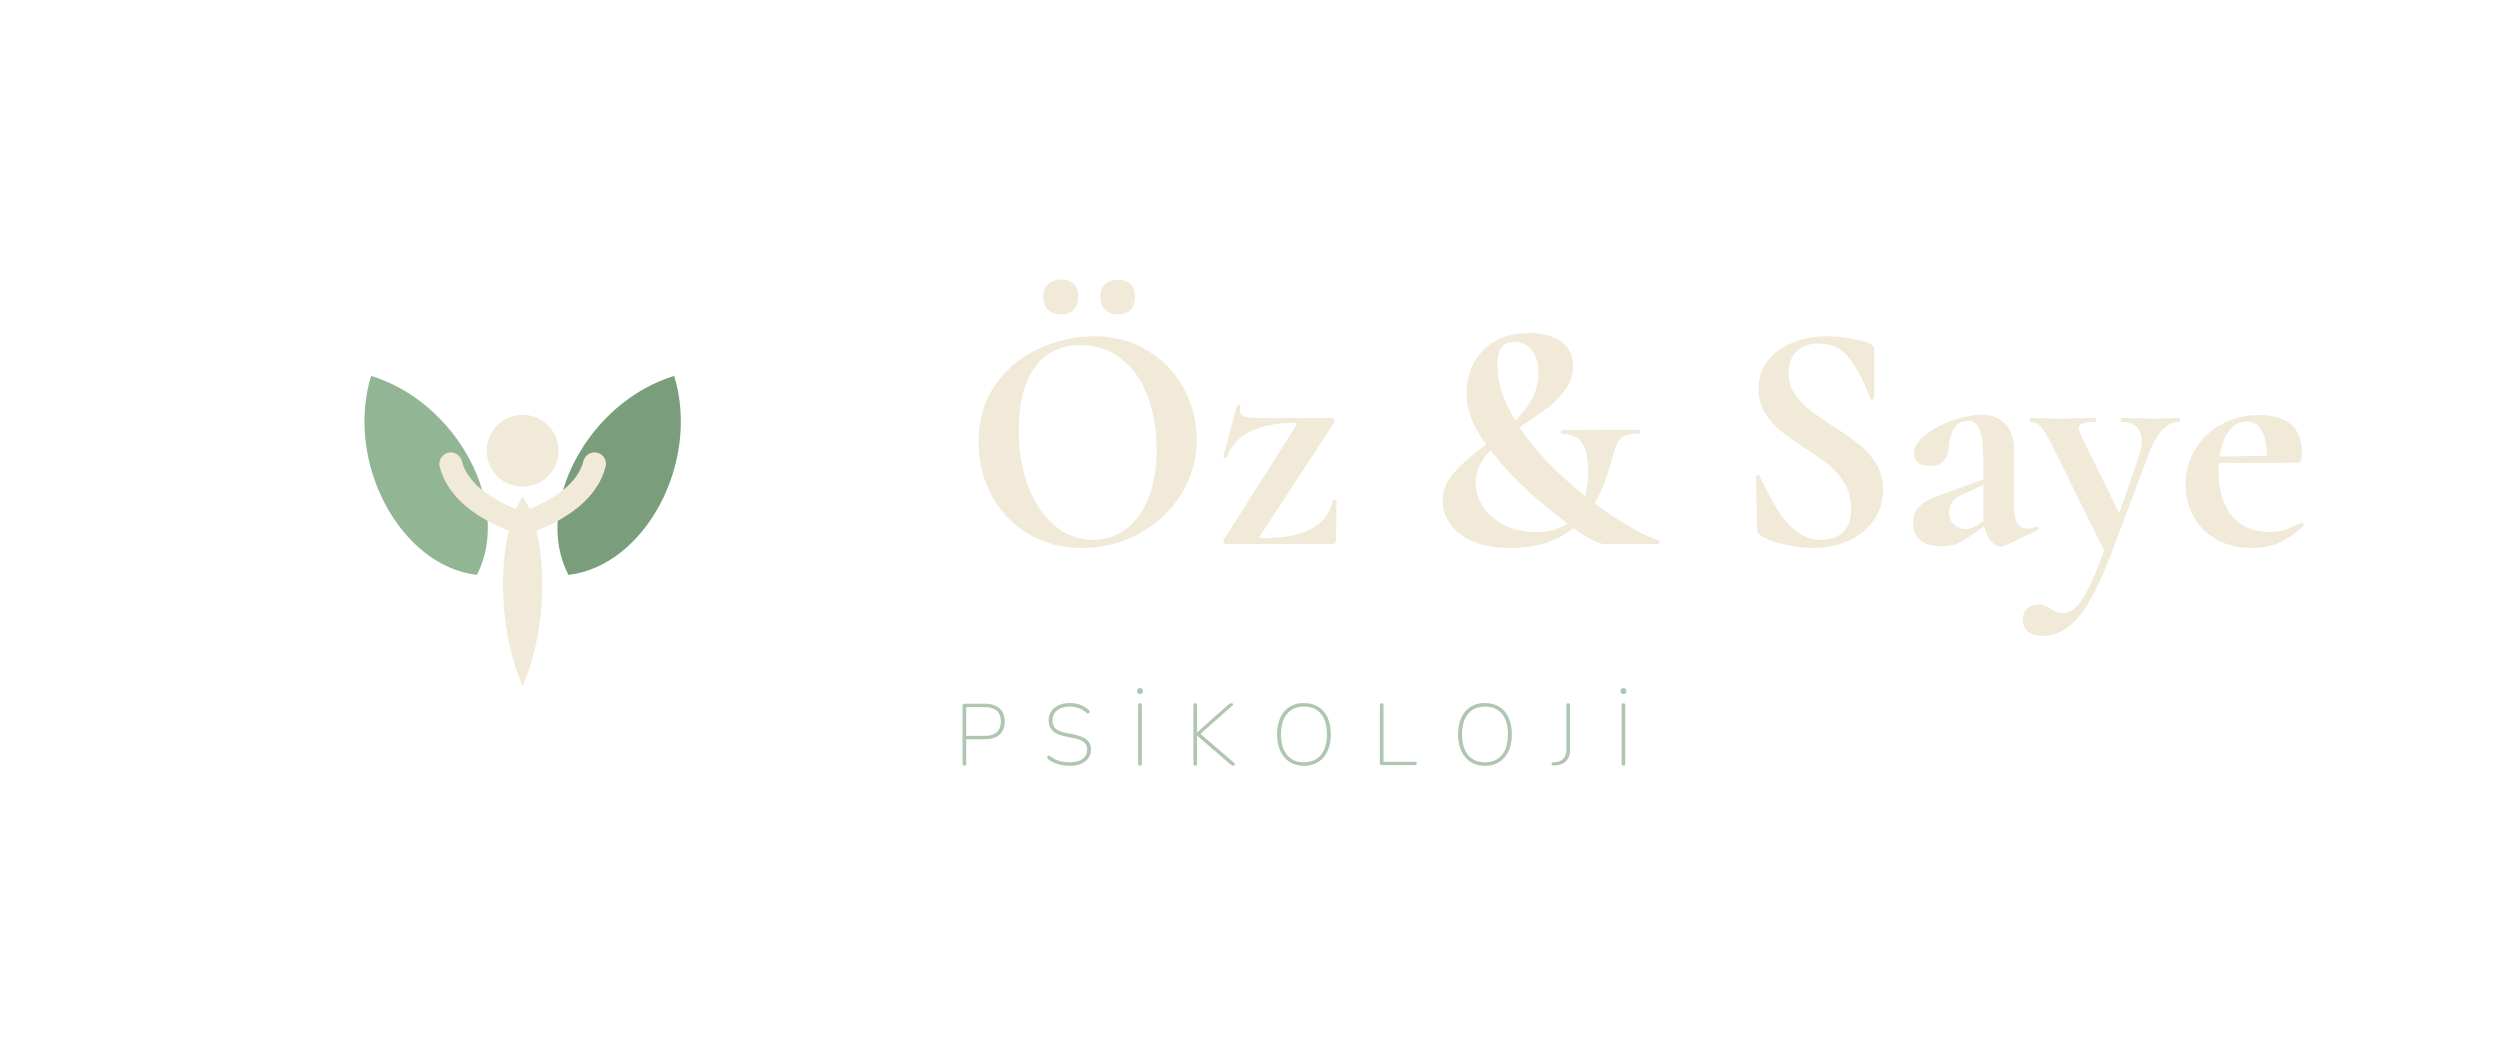
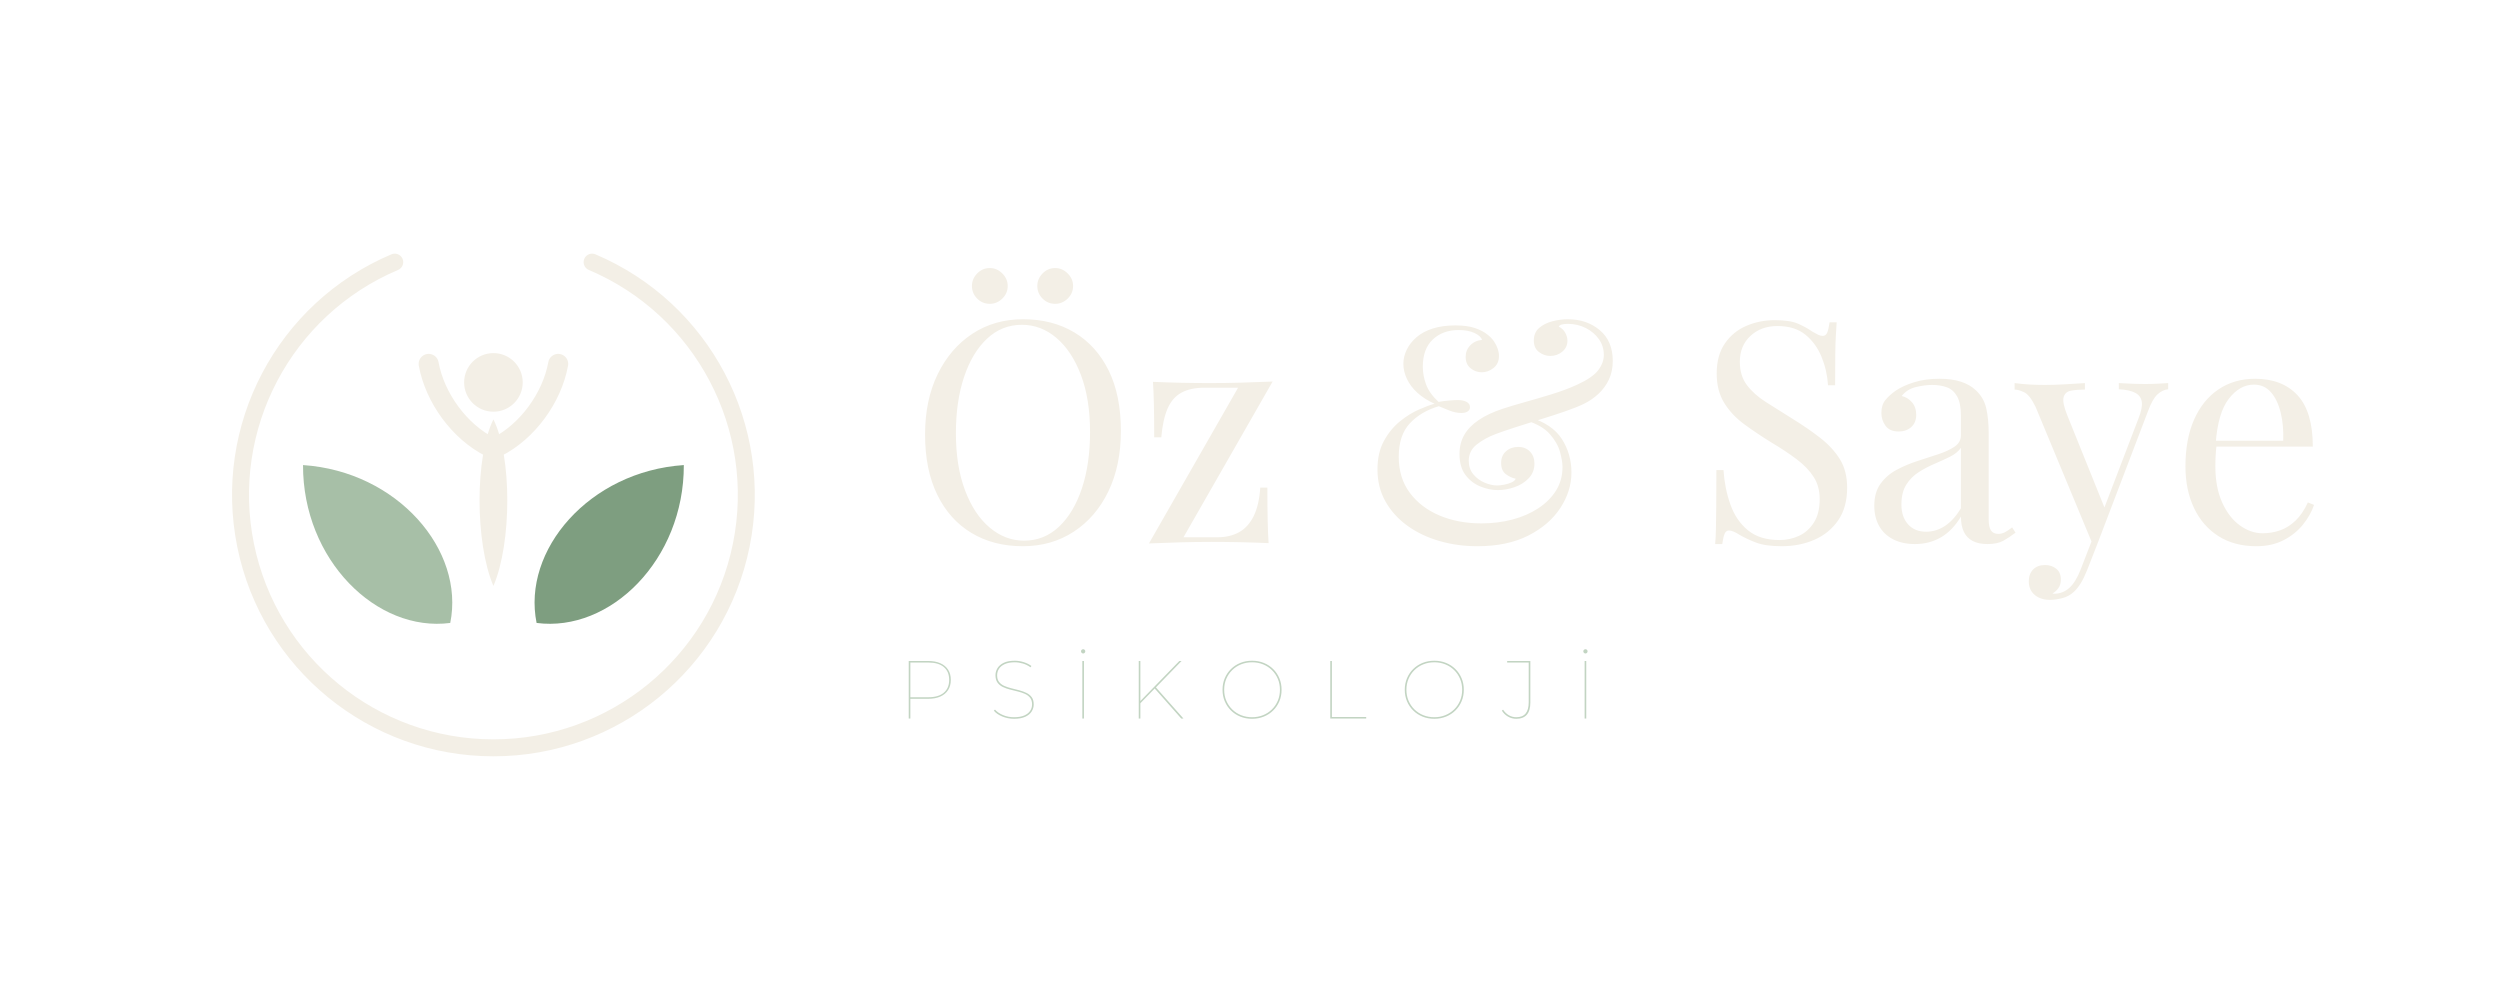
- <svg xmlns="http://www.w3.org/2000/svg" width="1148" height="480" viewBox="0 0 1148 480">
+ <svg xmlns="http://www.w3.org/2000/svg" width="1216" height="480" viewBox="0 0 1216 480">
  <g transform="translate(90 90) scale(1.5)">
-     <path d="M0 0 C-13 -9 -13 -33 0 -46 C13 -33 13 -9 0 0 Z" fill="#92B594" transform="translate(86 116) rotate(-28) scale(1.5)" />
-     <path d="M0 0 C-13 -9 -13 -33 0 -46 C13 -33 13 -9 0 0 Z" fill="#7A9E7C" transform="translate(114 116) rotate(28) scale(1.5)" />
-     <circle cx="100" cy="78" r="11" fill="#F1EAD9" />
-     <path d="M100 92 C92 104 92 132 100 150 C108 132 108 104 100 92 Z" fill="#F1EAD9" />
-     <path d="M99 100 C88 96 80 90 78 82" stroke="#F1EAD9" stroke-width="7" stroke-linecap="round" fill="none" />
-     <path d="M101 100 C112 96 120 90 122 82" stroke="#F1EAD9" stroke-width="7" stroke-linecap="round" fill="none" />
+     <path d="M132 25 A82 82 0 1 1 68 25" fill="none" stroke="#F3EFE6" stroke-width="5.5" stroke-linecap="round" />
+     <path d="M0 0 C-14 -10 -15 -34 0 -50 C15 -34 14 -10 0 0 Z" fill="#A7BFA7" transform="translate(86 142) rotate(-43) scale(1.4)" />
+     <path d="M0 0 C-14 -10 -15 -34 0 -50 C15 -34 14 -10 0 0 Z" fill="#7E9E80" transform="translate(114 142) rotate(43) scale(1.4)" />
+     <circle cx="100" cy="64" r="9.5" fill="#F3EFE6" />
+     <path d="M100 76 C94 88 94 116 100 130 C106 116 106 88 100 76 Z" fill="#F3EFE6" />
+     <path d="M99 85 C89 80 81 69 79 58" stroke="#F3EFE6" stroke-width="6.5" stroke-linecap="round" fill="none" />
+     <path d="M101 85 C111 80 119 69 121 58" stroke="#F3EFE6" stroke-width="6.5" stroke-linecap="round" fill="none" />
  </g>
-   <path d="M54.9 1.8Q40.95 1.8 30.08 -4.72Q19.2 -11.25 13.28 -22.42Q7.35 -33.6 7.35 -46.8L7.35 -46.8Q7.35 -62.25 15.15 -73.27Q22.95 -84.3 35.17 -89.85Q47.4 -95.4 60.15 -95.4L60.15 -95.4Q74.4 -95.4 85.2 -88.72Q96 -82.05 101.78 -71.1Q107.55 -60.15 107.55 -47.85L107.55 -47.85Q107.55 -34.2 100.35 -22.8Q93.15 -11.4 81.08 -4.8Q69 1.8 54.9 1.8L54.9 1.8M59.85 -1.95Q68.25 -1.95 74.93 -6.82Q81.6 -11.7 85.35 -21.07Q89.1 -30.45 89.1 -43.5L89.1 -43.5Q89.1 -57.3 84.9 -68.17Q80.7 -79.05 72.75 -85.2Q64.8 -91.35 54.15 -91.35L54.15 -91.35Q40.5 -91.35 33.15 -81.07Q25.8 -70.8 25.8 -52.35L25.8 -52.35Q25.8 -37.8 30.23 -26.32Q34.65 -14.85 42.38 -8.4Q50.1 -1.95 59.85 -1.95L59.85 -1.95M45.3 -105.45Q41.4 -105.45 39.23 -107.62Q37.05 -109.8 37.05 -113.7L37.05 -113.7Q37.05 -117.3 39.3 -119.4Q41.55 -121.5 45.3 -121.5L45.3 -121.5Q49.05 -121.5 51.08 -119.4Q53.1 -117.3 53.1 -113.7L53.1 -113.7Q53.1 -109.8 51.08 -107.62Q49.05 -105.45 45.3 -105.45L45.3 -105.45M71.4 -105.45Q67.5 -105.45 65.4 -107.62Q63.3 -109.8 63.3 -113.7L63.3 -113.7Q63.3 -117.3 65.47 -119.32Q67.65 -121.35 71.4 -121.35L71.4 -121.35Q75.15 -121.35 77.18 -119.32Q79.2 -117.3 79.2 -113.7L79.2 -113.7Q79.2 -109.8 77.18 -107.62Q75.15 -105.45 71.4 -105.45L71.4 -105.45 M153.3 -54.6Q153.9 -55.65 152.55 -55.65L152.55 -55.65Q140.25 -55.65 132.15 -51.67Q124.05 -47.7 121.35 -39.75L121.35 -39.75Q121.35 -39.6 120.75 -39.6L120.75 -39.6Q119.55 -39.6 119.7 -40.2L119.7 -40.2L126 -63.75Q126 -63.9 126.6 -63.9L126.6 -63.9Q127.8 -63.9 127.65 -63.3L127.65 -63.3Q127.35 -62.1 127.35 -61.5L127.35 -61.5Q127.35 -59.4 129.15 -58.65Q130.95 -57.9 135.15 -57.9L135.15 -57.9L169.65 -57.9Q170.25 -57.9 170.7 -57.3Q171.15 -56.7 170.85 -56.1L170.85 -56.1L136.65 -3.75Q136.2 -2.7 137.4 -2.7L137.4 -2.7Q152.1 -2.7 160.05 -6.9Q168 -11.1 169.95 -19.8L169.95 -19.8Q170.1 -20.25 170.93 -20.25Q171.75 -20.25 171.75 -19.8L171.75 -19.8L171.45 -1.65Q171.45 -1.05 171 -0.52Q170.55 0 169.95 0L169.95 0L120.9 0Q120.3 0 119.93 -0.6Q119.55 -1.2 119.85 -1.8L119.85 -1.8L153.3 -54.6  M264.45 -78.75Q264.45 -85.35 261.38 -89.1Q258.3 -92.85 253.35 -92.85L253.35 -92.85Q249.15 -92.85 247.35 -90.15Q245.55 -87.45 245.55 -82.05L245.55 -82.05Q245.55 -70.35 253.8 -56.7L253.8 -56.7Q258.9 -61.65 261.67 -66.97Q264.45 -72.3 264.45 -78.75L264.45 -78.75M220.5 -19.65Q220.5 -26.85 225.45 -32.55Q230.4 -38.25 240.45 -45.75L240.45 -45.75Q237.45 -49.8 235.8 -52.95L235.8 -52.95Q233.7 -57.15 232.57 -60.9Q231.45 -64.65 231.45 -69.15L231.45 -69.15Q231.45 -81.3 239.18 -89.1Q246.9 -96.9 260.25 -96.9L260.25 -96.9Q269.55 -96.9 274.95 -92.92Q280.35 -88.95 280.35 -81.9L280.35 -81.9Q280.35 -76.05 276.97 -71.17Q273.6 -66.3 269.25 -63Q264.9 -59.7 255.75 -53.55L255.75 -53.55Q266.4 -37.65 285.9 -22.05L285.9 -22.05Q287.25 -27.3 287.25 -33.9L287.25 -33.9Q287.25 -42.6 284.4 -46.57Q281.55 -50.55 275.1 -50.55L275.1 -50.55Q274.8 -50.55 274.72 -51.45Q274.65 -52.35 275.1 -52.35L275.1 -52.35L310.8 -52.5Q311.25 -52.5 311.25 -51.6Q311.25 -50.7 310.8 -50.7L310.8 -50.7Q306.3 -50.7 304.13 -49.72Q301.95 -48.75 300.83 -46.5Q299.7 -44.25 298.35 -39.3L298.35 -39.3Q296.55 -33 294.75 -28.2Q292.95 -23.4 290.25 -18.75L290.25 -18.75Q300.15 -11.4 307.65 -7.2Q315.15 -3 319.5 -1.8L319.5 -1.8Q320.1 -1.65 320.02 -0.82Q319.95 0 319.5 0L319.5 0L294.9 0Q290.7 0 280.5 -7.35L280.5 -7.35Q269.25 1.8 251.85 1.8L251.85 1.8Q241.5 1.8 234.45 -1.2Q227.4 -4.2 223.95 -9.15Q220.5 -14.1 220.5 -19.65L220.5 -19.65M235.65 -28.2Q235.65 -22.35 239.02 -17.17Q242.4 -12 248.7 -8.77Q255 -5.55 263.4 -5.55L263.4 -5.55Q272.25 -5.55 277.8 -9.45L277.8 -9.45L271.35 -14.4Q253.5 -28.65 242.4 -43.05L242.4 -43.05Q235.65 -36 235.65 -28.2L235.65 -28.2  M379.35 -78.6Q379.35 -73.2 382.13 -69Q384.9 -64.8 388.95 -61.65Q393 -58.5 399.9 -54L399.9 -54Q407.4 -49.2 411.9 -45.6Q416.4 -42 419.55 -36.82Q422.7 -31.65 422.7 -24.9L422.7 -24.9Q422.7 -17.1 418.5 -11.02Q414.3 -4.95 406.88 -1.57Q399.45 1.8 390.3 1.8L390.3 1.8Q383.7 1.8 376.28 -0.07Q368.85 -1.95 366.3 -4.2L366.3 -4.2Q365.55 -4.8 365.18 -5.32Q364.8 -5.85 364.8 -7.05L364.8 -7.05L364.35 -30.9L364.35 -31.05Q364.35 -31.65 365.1 -31.72Q365.85 -31.8 366 -31.2L366 -31.2Q370.5 -22.05 373.88 -16.35Q377.25 -10.65 382.43 -6.3Q387.6 -1.95 394.2 -1.95L394.2 -1.95Q400.2 -1.95 404.1 -5.17Q408 -8.4 408 -16.2L408 -16.2Q408 -22.8 405.08 -27.75Q402.15 -32.7 397.95 -36.15Q393.75 -39.6 386.4 -44.4L386.4 -44.4Q379.2 -49.05 375.23 -52.35Q371.25 -55.65 368.4 -60.3Q365.55 -64.95 365.55 -71.25L365.55 -71.25Q365.55 -79.2 370.13 -84.67Q374.7 -90.15 381.9 -92.77Q389.1 -95.4 397.05 -95.4L397.05 -95.4Q402.3 -95.4 407.7 -94.42Q413.1 -93.45 416.4 -92.1L416.4 -92.1Q417.75 -91.5 418.2 -90.82Q418.65 -90.15 418.65 -89.1L418.65 -89.1L418.65 -67.05Q418.65 -66.6 417.9 -66.37Q417.15 -66.15 417 -66.6L417 -66.6L415.8 -69.45Q412.05 -78.9 407.03 -85.5Q402 -92.1 393 -92.1L393 -92.1Q387 -92.1 383.18 -88.65Q379.35 -85.2 379.35 -78.6L379.35 -78.6 M478.35 0.9Q477.75 1.2 476.85 1.2L476.85 1.2Q474.45 1.2 472.28 -1.27Q470.1 -3.75 469.2 -8.25L469.2 -8.25L462.75 -3.75Q459.3 -1.2 456.3 -0.07Q453.3 1.05 449.55 1.05L449.55 1.05Q443.1 1.05 439.8 -1.8Q436.5 -4.65 436.5 -9.75L436.5 -9.75Q436.5 -13.8 438.45 -16.27Q440.4 -18.75 443.33 -20.17Q446.25 -21.6 451.5 -23.4L451.5 -23.4L455.25 -24.75L468.75 -29.7L468.75 -38.25Q468.75 -47.85 467.18 -52.2Q465.6 -56.55 461.85 -56.55L461.85 -56.55Q453.9 -56.55 452.85 -44.25L452.85 -44.25Q452.4 -39.75 450.23 -37.8Q448.05 -35.85 444.15 -35.85L444.15 -35.85Q440.4 -35.85 438.68 -37.42Q436.95 -39 436.95 -41.55L436.95 -41.55Q436.95 -46.05 442.2 -50.17Q447.45 -54.3 454.88 -56.85Q462.3 -59.4 468 -59.4L468 -59.4Q474.6 -59.4 478.73 -55.27Q482.85 -51.15 482.85 -42.75L482.85 -42.75L482.85 -16.2Q482.85 -11.85 484.43 -9.45Q486 -7.05 488.85 -7.05L488.85 -7.05Q490.95 -7.05 493.2 -8.1L493.2 -8.1L493.35 -8.1Q493.95 -8.1 494.18 -7.42Q494.4 -6.75 493.8 -6.45L493.8 -6.45L478.35 0.9M453 -14.55Q453 -10.95 455.33 -8.92Q457.65 -6.9 460.65 -6.9L460.65 -6.9Q463.05 -6.9 465.6 -8.55L465.6 -8.55L468.9 -10.8Q468.75 -11.55 468.75 -12.75L468.75 -12.75L468.75 -27.15L462.3 -24.15Q460.5 -23.4 458.4 -22.42Q456.3 -21.45 454.65 -19.5Q453 -17.55 453 -14.55L453 -14.55 M558.9 -57.9Q559.2 -57.9 559.2 -57Q559.2 -56.1 558.9 -56.1L558.9 -56.1Q554.1 -56.1 550.58 -51.97Q547.05 -47.85 544.2 -40.05L544.2 -40.05L527.55 4.2Q519.6 25.2 512.33 33.67Q505.05 42.15 496.2 42.15L496.2 42.15Q491.7 42.15 489.3 40.28Q486.9 38.4 486.9 34.8L486.9 34.8Q486.9 31.35 489 29.55Q491.1 27.75 494.1 27.75L494.1 27.75Q495.75 27.75 496.88 28.2Q498 28.65 499.65 29.7L499.65 29.7Q502.5 31.65 505.05 31.65L505.05 31.65Q508.5 31.65 511.28 29.03Q514.05 26.4 517.05 20.33Q520.05 14.25 524.25 3L524.25 3L500.25 -45.45Q496.95 -51.9 495.08 -54Q493.2 -56.1 490.5 -56.1L490.5 -56.1Q490.05 -56.1 490.05 -57Q490.05 -57.9 490.5 -57.9L490.5 -57.9L503.25 -57.6L513.6 -57.75Q516 -57.9 520.05 -57.9L520.05 -57.9Q520.5 -57.9 520.5 -57Q520.5 -56.1 520.05 -56.1L520.05 -56.1Q516.15 -56.1 514.35 -55.42Q512.55 -54.75 512.55 -53.25L512.55 -53.25Q512.55 -52.05 513.45 -50.25L513.45 -50.25L531.15 -14.1L540.15 -40.2Q541.5 -44.1 541.5 -47.25L541.5 -47.25Q541.5 -51.45 539.1 -53.77Q536.7 -56.1 532.2 -56.1L532.2 -56.1Q531.9 -56.1 531.9 -57Q531.9 -57.9 532.2 -57.9L532.2 -57.9Q536.25 -57.9 538.35 -57.75L538.35 -57.75L547.35 -57.6L553.35 -57.75Q555.15 -57.9 558.9 -57.9L558.9 -57.9 M592.05 1.8Q582.6 1.8 575.7 -2.17Q568.8 -6.15 565.2 -12.82Q561.6 -19.5 561.6 -27.3L561.6 -27.3Q561.6 -36 565.95 -43.35Q570.3 -50.7 578.03 -54.97Q585.75 -59.25 595.5 -59.25L595.5 -59.25Q604.8 -59.25 609.9 -55.05Q615 -50.85 615 -42L615 -42Q615 -37.35 613.35 -37.35L613.35 -37.35L576.9 -37.2Q576.75 -36 576.75 -33.75L576.75 -33.75Q576.75 -20.55 582.82 -13.05Q588.9 -5.55 600.3 -5.55L600.3 -5.55Q604.35 -5.55 607.2 -6.52Q610.05 -7.5 614.7 -9.75L614.7 -9.75L615 -9.9Q615.3 -9.9 615.67 -9.3Q616.05 -8.7 615.75 -8.4L615.75 -8.4Q610.2 -3 604.5 -0.6Q598.8 1.8 592.05 1.8L592.05 1.8M577.2 -40.2L598.95 -40.5Q598.65 -56.25 589.8 -56.25L589.8 -56.25Q584.85 -56.25 581.55 -51.97Q578.25 -47.7 577.2 -40.2L577.2 -40.2" fill="#F1EAD9" transform="translate(442.00 249.83)" />
-   <path d="M4.68 0.24L4.68 0.24Q4.28 0.24 4.06 0Q3.84 -0.24 3.84 -0.64L3.84 -0.64L3.84 -27.32Q3.84 -27.76 4.08 -27.98Q4.32 -28.2 4.72 -28.2L4.72 -28.2L14.04 -28.2Q18.48 -28.2 20.84 -26.08Q23.2 -23.96 23.2 -20.04L23.2 -20.04Q23.2 -16.12 20.84 -14Q18.48 -11.88 14.04 -11.88L14.04 -11.88L5.52 -11.88L5.52 -0.64Q5.52 -0.24 5.32 0Q5.12 0.24 4.68 0.24M5.52 -26.64L5.52 -13.44L14 -13.44Q17.72 -13.44 19.58 -15.12Q21.44 -16.8 21.44 -20.04L21.44 -20.04Q21.44 -23.28 19.58 -24.96Q17.72 -26.64 14 -26.64L14 -26.64L5.52 -26.64 M53.04 0.32L53.04 0.32Q51.04 0.32 49.24 -0.04Q47.44 -0.4 45.9 -1.08Q44.36 -1.76 43.12 -2.76L43.12 -2.76Q42.84 -3 42.74 -3.28Q42.64 -3.56 42.74 -3.82Q42.84 -4.08 43.04 -4.24Q43.24 -4.4 43.52 -4.4Q43.8 -4.4 44.08 -4.16L44.08 -4.16Q45.96 -2.68 48.06 -2Q50.16 -1.32 53.04 -1.32L53.04 -1.32Q57.04 -1.32 59.06 -2.92Q61.08 -4.52 61.08 -7.16L61.08 -7.16Q61.08 -9.32 59.6 -10.54Q58.12 -11.76 54.76 -12.44L54.76 -12.44L50.8 -13.24Q47.04 -14 45.2 -15.76Q43.36 -17.52 43.36 -20.52L43.36 -20.52Q43.36 -22.32 44.06 -23.78Q44.76 -25.24 46.04 -26.3Q47.32 -27.36 49.08 -27.94Q50.84 -28.52 52.96 -28.52L52.96 -28.52Q55.6 -28.52 57.8 -27.74Q60 -26.96 61.8 -25.32L61.8 -25.32Q62.08 -25.08 62.16 -24.78Q62.24 -24.48 62.14 -24.22Q62.04 -23.96 61.86 -23.82Q61.68 -23.68 61.4 -23.68Q61.12 -23.68 60.84 -23.96L60.84 -23.96Q59.12 -25.48 57.2 -26.18Q55.28 -26.88 52.96 -26.88L52.96 -26.88Q50.6 -26.88 48.84 -26.1Q47.08 -25.32 46.1 -23.88Q45.12 -22.44 45.12 -20.52L45.12 -20.52Q45.12 -18.2 46.48 -16.86Q47.84 -15.52 50.88 -14.92L50.88 -14.92L54.84 -14.12Q58.92 -13.28 60.88 -11.66Q62.84 -10.04 62.84 -7.2L62.84 -7.2Q62.84 -5.52 62.16 -4.14Q61.48 -2.76 60.22 -1.76Q58.96 -0.76 57.14 -0.22Q55.32 0.32 53.04 0.32 M85.32 0.24L85.32 0.24Q84.92 0.24 84.7 0Q84.48 -0.24 84.48 -0.64L84.48 -0.64L84.48 -27.56Q84.48 -28 84.7 -28.22Q84.92 -28.44 85.32 -28.44L85.32 -28.44Q85.72 -28.44 85.94 -28.22Q86.16 -28 86.16 -27.56L86.16 -27.56L86.16 -0.64Q86.16 -0.24 85.96 0Q85.76 0.24 85.32 0.24M85.32 -32.6L85.32 -32.6Q84.68 -32.6 84.32 -32.98Q83.96 -33.36 83.96 -34L83.96 -34Q83.96 -34.68 84.32 -35.02Q84.68 -35.36 85.32 -35.36L85.32 -35.36Q86 -35.36 86.34 -35.02Q86.68 -34.68 86.68 -34L86.68 -34Q86.68 -33.36 86.34 -32.98Q86 -32.6 85.32 -32.6 M110.68 0.24L110.68 0.24Q110.28 0.24 110.06 0Q109.84 -0.24 109.84 -0.64L109.84 -0.64L109.84 -27.56Q109.84 -28 110.06 -28.22Q110.28 -28.44 110.68 -28.44L110.68 -28.44Q111.08 -28.44 111.3 -28.22Q111.52 -28 111.52 -27.56L111.52 -27.56L111.52 -15.08L111.6 -15.08L125.96 -27.84Q126.36 -28.16 126.68 -28.3Q127 -28.44 127.32 -28.44L127.32 -28.44Q127.72 -28.44 127.92 -28.28Q128.12 -28.12 128.08 -27.86Q128.04 -27.6 127.72 -27.32L127.72 -27.32L112.32 -13.68L112.4 -14.96L128.44 -1.12Q128.84 -0.8 128.88 -0.48Q128.92 -0.16 128.7 0.04Q128.48 0.24 128.08 0.24L128.08 0.24Q127.76 0.24 127.48 0.1Q127.2 -0.04 126.88 -0.32L126.88 -0.32L111.6 -13.52L111.52 -13.52L111.52 -0.64Q111.52 -0.24 111.32 0Q111.12 0.24 110.68 0.24 M160.6 0.32L160.6 0.32Q156.8 0.32 154.04 -1.44Q151.28 -3.2 149.78 -6.44Q148.28 -9.68 148.28 -14.12L148.28 -14.12Q148.28 -17.48 149.12 -20.14Q149.96 -22.8 151.56 -24.66Q153.16 -26.52 155.44 -27.52Q157.72 -28.52 160.6 -28.52L160.6 -28.52Q164.44 -28.52 167.22 -26.78Q170 -25.04 171.48 -21.82Q172.96 -18.6 172.96 -14.16L172.96 -14.16Q172.96 -10.8 172.1 -8.12Q171.24 -5.44 169.64 -3.56Q168.04 -1.68 165.76 -0.68Q163.48 0.32 160.6 0.32M160.6 -1.32L160.6 -1.32Q163.96 -1.32 166.32 -2.82Q168.68 -4.32 169.92 -7.18Q171.16 -10.04 171.16 -14.12L171.16 -14.12Q171.16 -20.2 168.42 -23.54Q165.68 -26.88 160.6 -26.88L160.6 -26.88Q157.28 -26.88 154.92 -25.38Q152.56 -23.88 151.32 -21.02Q150.08 -18.16 150.08 -14.12L150.08 -14.12Q150.08 -8.08 152.84 -4.7Q155.6 -1.32 160.6 -1.32 M211.56 0L196.36 0Q195.96 0 195.72 -0.24Q195.48 -0.48 195.48 -0.88L195.48 -0.88L195.48 -27.56Q195.48 -28 195.7 -28.22Q195.92 -28.44 196.32 -28.44L196.32 -28.44Q196.72 -28.44 196.94 -28.22Q197.16 -28 197.16 -27.56L197.16 -27.56L197.16 -1.56L211.56 -1.56Q212 -1.56 212.22 -1.36Q212.44 -1.16 212.44 -0.8L212.44 -0.8Q212.44 -0.4 212.22 -0.2Q212 0 211.56 0L211.56 0 M243.72 0.32L243.72 0.32Q239.92 0.32 237.16 -1.44Q234.4 -3.2 232.9 -6.44Q231.4 -9.68 231.4 -14.12L231.4 -14.12Q231.4 -17.48 232.24 -20.14Q233.08 -22.8 234.68 -24.66Q236.28 -26.52 238.56 -27.52Q240.84 -28.52 243.72 -28.52L243.72 -28.52Q247.56 -28.52 250.34 -26.78Q253.12 -25.04 254.6 -21.82Q256.08 -18.6 256.08 -14.16L256.08 -14.16Q256.08 -10.8 255.22 -8.12Q254.36 -5.44 252.76 -3.56Q251.16 -1.68 248.88 -0.68Q246.6 0.32 243.72 0.32M243.72 -1.32L243.72 -1.32Q247.08 -1.32 249.44 -2.82Q251.8 -4.32 253.04 -7.18Q254.28 -10.04 254.28 -14.12L254.28 -14.12Q254.28 -20.2 251.54 -23.54Q248.8 -26.88 243.72 -26.88L243.72 -26.88Q240.4 -26.88 238.04 -25.38Q235.68 -23.88 234.44 -21.02Q233.2 -18.16 233.2 -14.12L233.2 -14.12Q233.2 -8.08 235.96 -4.7Q238.72 -1.32 243.72 -1.32 M276.52 0.08L275.24 0.2Q274.8 0.24 274.56 -0.02Q274.32 -0.28 274.32 -0.6L274.32 -0.6Q274.32 -0.84 274.5 -1.06Q274.68 -1.28 275.08 -1.32L275.08 -1.32L276.4 -1.44Q278.64 -1.64 279.88 -3.16Q281.12 -4.68 281.12 -7.16L281.12 -7.16L281.12 -27.56Q281.12 -28 281.34 -28.22Q281.56 -28.44 281.96 -28.44L281.96 -28.44Q282.36 -28.44 282.58 -28.22Q282.8 -28 282.8 -27.56L282.8 -27.56L282.8 -7.08Q282.8 -4.96 282.08 -3.42Q281.36 -1.88 279.96 -1Q278.56 -0.12 276.52 0.08L276.52 0.08 M307.32 0.24L307.32 0.24Q306.92 0.24 306.7 0Q306.48 -0.24 306.48 -0.64L306.48 -0.64L306.48 -27.56Q306.48 -28 306.7 -28.22Q306.92 -28.44 307.32 -28.44L307.32 -28.44Q307.72 -28.44 307.94 -28.22Q308.16 -28 308.16 -27.56L308.16 -27.56L308.16 -0.64Q308.16 -0.24 307.96 0Q307.76 0.24 307.32 0.24M307.32 -32.6L307.32 -32.6Q306.68 -32.6 306.32 -32.98Q305.96 -33.36 305.96 -34L305.96 -34Q305.96 -34.68 306.32 -35.02Q306.68 -35.36 307.32 -35.36L307.32 -35.36Q308 -35.36 308.34 -35.02Q308.68 -34.68 308.68 -34L308.68 -34Q308.68 -33.36 308.34 -32.98Q308 -32.6 307.32 -32.6" fill="#AFC6B0" transform="translate(438.16 351.35)" />
+   <path d="M55.65 -108.3L55.65 -108.3Q69.9 -108.3 80.63 -101.85Q91.35 -95.4 97.28 -83.32Q103.2 -71.25 103.2 -54L103.2 -54Q103.2 -37.2 97.13 -24.6Q91.05 -12 80.25 -4.95Q69.45 2.1 55.5 2.1L55.5 2.1Q41.25 2.1 30.53 -4.35Q19.8 -10.8 13.88 -22.95Q7.95 -35.1 7.95 -52.2L7.95 -52.2Q7.95 -69 14.1 -81.6Q20.25 -94.2 30.98 -101.25Q41.7 -108.3 55.65 -108.3M55.05 -105.6L55.05 -105.6Q45.3 -105.6 38.1 -98.85Q30.9 -92.1 26.93 -80.25Q22.95 -68.4 22.95 -52.8L22.95 -52.8Q22.95 -36.9 27.38 -25.12Q31.8 -13.35 39.38 -6.97Q46.95 -0.6 56.1 -0.6L56.1 -0.6Q65.85 -0.6 73.05 -7.35Q80.25 -14.1 84.23 -26.02Q88.2 -37.95 88.2 -53.4L88.2 -53.4Q88.2 -69.45 83.78 -81.15Q79.35 -92.85 71.85 -99.22Q64.35 -105.6 55.05 -105.6M71.25 -133.2L71.25 -133.2Q74.7 -133.2 77.33 -130.57Q79.95 -127.95 79.95 -124.5L79.95 -124.5Q79.95 -120.9 77.33 -118.35Q74.7 -115.8 71.25 -115.8L71.25 -115.8Q67.65 -115.8 65.1 -118.35Q62.55 -120.9 62.55 -124.5L62.55 -124.5Q62.55 -127.95 65.1 -130.57Q67.65 -133.2 71.25 -133.2M39.45 -133.2L39.45 -133.2Q42.9 -133.2 45.53 -130.57Q48.15 -127.95 48.15 -124.5L48.15 -124.5Q48.15 -120.9 45.53 -118.35Q42.9 -115.8 39.45 -115.8L39.45 -115.8Q35.85 -115.8 33.3 -118.35Q30.75 -120.9 30.75 -124.5L30.75 -124.5Q30.75 -127.95 33.3 -130.57Q35.85 -133.2 39.45 -133.2 M177 -78L177 -78L133.65 -2.25L150.15 -2.25Q156.15 -2.25 160.57 -4.65Q165 -7.05 167.7 -12.37Q170.4 -17.7 171 -26.4L171 -26.4L174.45 -26.4Q174.45 -16.8 174.6 -10.2Q174.75 -3.6 175.05 0.6L175.05 0.6Q168.45 0.3 161.32 0.15Q154.2 0 147.15 0L147.15 0Q139.65 0 131.85 0.22Q124.05 0.45 116.85 0.75L116.85 0.75L160.2 -75L143.7 -75Q137.1 -75 132.67 -72.6Q128.25 -70.2 125.92 -64.87Q123.6 -59.55 122.85 -50.85L122.85 -50.85L119.4 -50.85Q119.4 -60.6 119.25 -67.12Q119.1 -73.65 118.8 -77.85L118.8 -77.85Q125.4 -77.55 132.52 -77.4Q139.65 -77.25 146.7 -77.25L146.7 -77.25Q154.2 -77.25 162 -77.47Q169.8 -77.7 177 -78  M265.95 -105.3L265.95 -105.3Q271.65 -105.3 275.4 -104.02Q279.15 -102.75 281.55 -100.8L281.55 -100.8Q283.5 -99.3 284.7 -97.5Q285.9 -95.7 286.5 -93.9Q287.1 -92.1 287.1 -90.45L287.1 -90.45Q287.1 -86.7 284.47 -84.6Q281.85 -82.5 278.7 -82.5L278.7 -82.5Q275.7 -82.5 273.3 -84.45Q270.9 -86.4 270.9 -90L270.9 -90Q270.9 -93.3 273.15 -95.62Q275.4 -97.95 278.85 -98.25L278.85 -98.25Q278.25 -100.2 275.17 -101.62Q272.1 -103.05 267.45 -103.05L267.45 -103.05Q259.8 -103.05 254.93 -98.47Q250.05 -93.9 250.05 -85.2L250.05 -85.2Q250.05 -81 251.62 -76.65Q253.2 -72.3 257.7 -68.1L257.7 -68.1Q260.25 -68.55 262.95 -68.77Q265.65 -69 267 -69L267 -69Q269.7 -69 271.35 -68.1Q273 -67.2 273 -65.55L273 -65.55Q273 -64.2 271.88 -63.45Q270.75 -62.7 268.8 -62.7L268.8 -62.7Q265.95 -62.7 262.8 -63.97Q259.65 -65.25 257.85 -66L257.85 -66Q249.15 -63.45 243.75 -57.67Q238.35 -51.9 238.35 -41.4L238.35 -41.4Q238.35 -31.05 243.75 -23.85Q249.15 -16.65 258.22 -12.82Q267.3 -9 278.55 -9L278.55 -9Q286.5 -9 293.63 -10.87Q300.75 -12.75 306.22 -16.35Q311.7 -19.95 314.85 -24.97Q318 -30 318 -36.45L318 -36.45Q318 -39.3 316.8 -43.72Q315.6 -48.15 311.85 -52.42Q308.1 -56.7 300.3 -59.1L300.3 -59.1L302.1 -60.6Q313.05 -57.3 317.7 -50.02Q322.35 -42.75 322.35 -33.75L322.35 -33.75Q322.35 -24.75 316.95 -16.5Q311.55 -8.25 301.35 -3.07Q291.15 2.1 276.6 2.1L276.6 2.1Q266.85 2.1 258.08 -0.45Q249.3 -3 242.55 -7.87Q235.8 -12.75 231.9 -19.65Q228 -26.55 228 -35.25L228 -35.25Q228 -43.35 231.15 -49.12Q234.3 -54.9 238.95 -58.65Q243.6 -62.4 248.25 -64.42Q252.9 -66.45 255.75 -67.2L255.75 -67.2Q250.8 -69.45 247.43 -72.52Q244.05 -75.6 242.33 -79.27Q240.6 -82.95 240.6 -86.55L240.6 -86.55Q240.6 -90.15 242.25 -93.52Q243.9 -96.9 247.05 -99.6Q250.2 -102.3 254.93 -103.8Q259.65 -105.3 265.95 -105.3M320.55 -108.3L320.55 -108.3Q329.85 -108.3 336.15 -102.97Q342.45 -97.65 342.45 -88.05L342.45 -88.05Q342.45 -82.95 340.58 -78.97Q338.7 -75 335.48 -72Q332.25 -69 328.2 -67.05L328.2 -67.05Q324.75 -65.4 319.13 -63.45Q313.5 -61.5 307.13 -59.55Q300.75 -57.6 294.97 -55.72Q289.2 -53.85 285.6 -52.5L285.6 -52.5Q280.05 -50.4 276.22 -47.32Q272.4 -44.25 272.4 -39.45L272.4 -39.45Q272.4 -35.55 274.65 -32.85Q276.9 -30.15 280.13 -28.8Q283.35 -27.45 286.2 -27.45L286.2 -27.45Q287.55 -27.45 289.58 -27.82Q291.6 -28.2 293.25 -28.95Q294.9 -29.7 295.2 -30.75L295.2 -30.75Q292.8 -31.2 290.47 -32.92Q288.15 -34.65 288.15 -38.4L288.15 -38.4Q288.15 -42 290.55 -44.1Q292.95 -46.2 296.4 -46.2L296.4 -46.2Q300 -46.2 302.17 -43.95Q304.35 -41.7 304.35 -38.1L304.35 -38.1Q304.35 -33.9 301.58 -30.97Q298.8 -28.05 294.67 -26.62Q290.55 -25.2 286.5 -25.2L286.5 -25.2Q282.3 -25.2 277.95 -27Q273.6 -28.8 270.75 -32.62Q267.9 -36.45 267.9 -42.75L267.9 -42.75Q267.9 -48 270.22 -52.05Q272.55 -56.1 277.2 -59.25Q281.85 -62.4 288.6 -64.65L288.6 -64.65Q293.1 -66.15 299.55 -67.95Q306 -69.75 312.83 -71.85Q319.65 -73.95 325.2 -76.5L325.2 -76.5Q332.7 -79.95 335.4 -83.55Q338.1 -87.15 338.1 -90.9L338.1 -90.9Q338.1 -95.25 335.7 -98.62Q333.3 -102 329.33 -104.02Q325.35 -106.05 320.7 -106.05L320.7 -106.05Q318.9 -106.05 317.7 -105.75Q316.5 -105.45 316.2 -104.7L316.2 -104.7Q318.3 -103.65 319.35 -101.7Q320.4 -99.75 320.4 -97.8L320.4 -97.8Q320.4 -94.65 317.92 -92.55Q315.45 -90.45 312 -90.45L312 -90.45Q309.15 -90.45 306.6 -92.32Q304.05 -94.2 304.05 -97.95L304.05 -97.95Q304.05 -101.85 306.67 -104.1Q309.3 -106.35 313.13 -107.32Q316.95 -108.3 320.55 -108.3  M421.2 -107.85L421.2 -107.85Q428.7 -107.85 432.6 -106.12Q436.5 -104.4 439.5 -102.3L439.5 -102.3Q441.3 -101.25 442.43 -100.72Q443.55 -100.2 444.6 -100.2L444.6 -100.2Q446.1 -100.2 446.78 -101.85Q447.45 -103.5 447.9 -106.8L447.9 -106.8L451.35 -106.8Q451.2 -104.25 450.98 -100.72Q450.75 -97.2 450.68 -91.42Q450.6 -85.65 450.6 -76.2L450.6 -76.2L447.15 -76.2Q446.7 -83.4 444 -90Q441.3 -96.6 436.13 -100.8Q430.95 -105 422.55 -105L422.55 -105Q414.6 -105 409.43 -100.2Q404.25 -95.4 404.25 -87.6L404.25 -87.6Q404.25 -80.85 407.7 -76.27Q411.15 -71.7 416.93 -68.02Q422.7 -64.35 429.45 -60.15L429.45 -60.15Q437.25 -55.35 443.33 -50.62Q449.4 -45.9 452.93 -40.2Q456.45 -34.5 456.45 -26.4L456.45 -26.4Q456.45 -16.8 452.1 -10.5Q447.75 -4.2 440.55 -1.05Q433.35 2.1 424.65 2.1L424.65 2.1Q416.7 2.1 412.05 0.3Q407.4 -1.5 404.1 -3.45L404.1 -3.45Q400.8 -5.55 399 -5.55L399 -5.55Q397.5 -5.55 396.83 -3.9Q396.15 -2.25 395.7 1.05L395.7 1.05L392.25 1.05Q392.55 -2.1 392.63 -6.37Q392.7 -10.65 392.78 -17.55Q392.85 -24.45 392.85 -34.95L392.85 -34.95L396.3 -34.95Q396.9 -25.95 399.68 -18.15Q402.45 -10.35 408.23 -5.62Q414 -0.9 423.6 -0.9L423.6 -0.9Q428.55 -0.9 432.98 -2.92Q437.4 -4.95 440.25 -9.37Q443.1 -13.8 443.1 -20.85L443.1 -20.85Q443.1 -27 440.18 -31.57Q437.25 -36.15 432 -40.12Q426.75 -44.1 419.7 -48.3L419.7 -48.3Q412.65 -52.65 406.5 -57.15Q400.35 -61.65 396.68 -67.57Q393 -73.5 393 -81.9L393 -81.9Q393 -90.75 396.98 -96.52Q400.95 -102.3 407.4 -105.07Q413.85 -107.85 421.2 -107.85 M489.45 1.05L489.45 1.05Q483.3 1.05 478.8 -1.27Q474.3 -3.6 471.98 -7.8Q469.65 -12 469.65 -17.55L469.65 -17.55Q469.65 -24.15 472.73 -28.35Q475.8 -32.55 480.6 -35.1Q485.4 -37.65 490.73 -39.37Q496.05 -41.1 500.85 -42.67Q505.65 -44.25 508.73 -46.35Q511.8 -48.45 511.8 -51.9L511.8 -51.9L511.8 -61.2Q511.8 -67.5 509.93 -70.8Q508.05 -74.1 504.9 -75.22Q501.75 -76.35 497.85 -76.35L497.85 -76.35Q494.1 -76.35 489.83 -75.3Q485.55 -74.25 483 -70.95L483 -70.95Q485.85 -70.35 487.95 -67.95Q490.05 -65.55 490.05 -61.8L490.05 -61.8Q490.05 -58.05 487.65 -55.87Q485.25 -53.7 481.5 -53.7L481.5 -53.7Q477.15 -53.7 475.13 -56.47Q473.1 -59.25 473.1 -62.7L473.1 -62.7Q473.1 -66.6 475.05 -69Q477 -71.4 480 -73.5L480 -73.5Q483.45 -75.9 488.93 -77.62Q494.4 -79.35 501.3 -79.35L501.3 -79.35Q507.45 -79.35 511.8 -77.92Q516.15 -76.5 519 -73.8L519 -73.8Q522.9 -70.2 524.1 -65.02Q525.3 -59.85 525.3 -52.65L525.3 -52.65L525.3 -10.95Q525.3 -7.2 526.42 -5.55Q527.55 -3.9 529.95 -3.9L529.95 -3.9Q531.6 -3.9 533.1 -4.65Q534.6 -5.4 536.7 -7.05L536.7 -7.05L538.35 -4.5Q535.2 -2.1 532.35 -0.52Q529.5 1.05 524.7 1.05L524.7 1.05Q520.35 1.05 517.5 -0.45Q514.65 -1.95 513.23 -4.87Q511.8 -7.8 511.8 -12.3L511.8 -12.3Q507.75 -5.55 502.13 -2.25Q496.5 1.05 489.45 1.05M494.85 -4.95L494.85 -4.95Q499.8 -4.95 504.08 -7.8Q508.35 -10.65 511.8 -16.35L511.8 -16.35L511.8 -45.75Q510 -43.2 506.55 -41.47Q503.1 -39.75 499.05 -38.02Q495 -36.3 491.33 -33.97Q487.65 -31.65 485.25 -27.9Q482.85 -24.15 482.85 -18.15L482.85 -18.15Q482.85 -12.15 486.08 -8.55Q489.3 -4.95 494.85 -4.95 M612.6 -77.25L612.6 -77.25L612.6 -74.25Q609.75 -73.95 607.35 -71.7Q604.95 -69.45 602.85 -63.75L602.85 -63.75L578.25 0.75L575.7 0.75L548.1 -65.7Q545.25 -71.55 542.48 -72.82Q539.7 -74.1 537.9 -74.1L537.9 -74.1L537.9 -77.25Q541.2 -76.8 544.8 -76.57Q548.4 -76.35 552.6 -76.35L552.6 -76.35Q557.25 -76.35 562.42 -76.65Q567.6 -76.95 572.1 -77.25L572.1 -77.25L572.1 -74.1Q568.35 -74.1 565.42 -73.57Q562.5 -73.05 561.75 -70.42Q561 -67.8 563.55 -61.5L563.55 -61.5L582 -15.75L581.1 -15.45L598.2 -60.15Q600.15 -65.1 599.78 -68.02Q599.4 -70.95 596.7 -72.45Q594 -73.95 588.6 -74.25L588.6 -74.25L588.6 -77.25Q591.3 -77.1 593.25 -77.02Q595.2 -76.95 597.08 -76.87Q598.95 -76.8 601.2 -76.8L601.2 -76.8Q604.65 -76.8 607.42 -76.95Q610.2 -77.1 612.6 -77.25M575.4 -0.45L578.25 0.75L573.15 13.8Q571.65 17.55 570.08 20.1Q568.5 22.65 566.7 24.3L566.7 24.3Q564.3 26.55 561 27.38Q557.7 28.2 555 28.2L555 28.2Q552.15 28.2 549.83 27.15Q547.5 26.1 546.15 24.08Q544.8 22.05 544.8 19.2L544.8 19.2Q544.8 15.6 546.9 13.43Q549 11.25 552.75 11.25L552.75 11.25Q555.9 11.25 558.15 13.05Q560.4 14.85 560.4 18.3L560.4 18.3Q560.4 20.85 559.2 22.5Q558 24.15 556.35 25.05L556.35 25.05Q556.65 25.2 556.88 25.2Q557.1 25.2 557.25 25.2L557.25 25.2Q561.3 25.2 564.45 22.43Q567.6 19.65 570 13.5L570 13.5L575.4 -0.45 M654.9 -79.35L654.9 -79.35Q668.1 -79.35 675.53 -71.32Q682.95 -63.3 682.95 -46.35L682.95 -46.35L630 -46.35L629.85 -49.2L668.55 -49.2Q668.85 -56.55 667.35 -62.77Q665.85 -69 662.63 -72.75Q659.4 -76.5 654.3 -76.5L654.3 -76.5Q647.4 -76.5 642.08 -69.6Q636.75 -62.7 635.7 -47.7L635.7 -47.7L636.15 -47.1Q635.85 -44.85 635.7 -42.15Q635.55 -39.45 635.55 -36.75L635.55 -36.75Q635.55 -26.55 638.85 -19.2Q642.15 -11.85 647.48 -8.02Q652.8 -4.2 658.5 -4.2L658.5 -4.2Q663 -4.2 667.05 -5.62Q671.1 -7.05 674.55 -10.35Q678 -13.65 680.55 -19.2L680.55 -19.2L683.55 -18Q681.9 -13.05 678.15 -8.4Q674.4 -3.75 668.7 -0.82Q663 2.1 655.5 2.1L655.5 2.1Q644.7 2.1 636.98 -2.85Q629.25 -7.8 625.13 -16.57Q621 -25.35 621 -36.75L621 -36.75Q621 -49.95 625.2 -59.47Q629.4 -69 637.05 -74.17Q644.7 -79.35 654.9 -79.35" fill="#F3EFE6" transform="translate(442.00 263.58)" />
+   <path d="M6.12 0L5.32 0L5.32 -28L14.8 -28Q18.24 -28 20.7 -26.9Q23.16 -25.8 24.48 -23.76Q25.8 -21.72 25.8 -18.8L25.8 -18.8Q25.8 -15.92 24.48 -13.86Q23.16 -11.8 20.7 -10.7Q18.24 -9.6 14.8 -9.6L14.8 -9.6L5.76 -9.6L6.12 -9.96L6.12 0M6.12 -27.56L6.12 -10.04L5.76 -10.36L14.88 -10.36Q19.8 -10.36 22.4 -12.58Q25 -14.8 25 -18.8L25 -18.8Q25 -22.84 22.4 -25.04Q19.8 -27.24 14.88 -27.24L14.88 -27.24L5.76 -27.24L6.12 -27.56 M56.56 0.12L56.56 0.12Q53.52 0.12 50.82 -1Q48.12 -2.12 46.72 -3.84L46.72 -3.84L47.28 -4.36Q48.6 -2.8 51.1 -1.72Q53.6 -0.64 56.52 -0.64L56.52 -0.64Q59.56 -0.64 61.5 -1.48Q63.44 -2.32 64.38 -3.74Q65.32 -5.16 65.32 -6.88L65.32 -6.88Q65.32 -8.88 64.36 -10.1Q63.4 -11.32 61.8 -12.02Q60.2 -12.72 58.32 -13.18Q56.44 -13.64 54.54 -14.12Q52.64 -14.6 51.04 -15.38Q49.44 -16.16 48.48 -17.52Q47.52 -18.88 47.52 -21.08L47.52 -21.08Q47.52 -22.92 48.5 -24.52Q49.48 -26.12 51.54 -27.12Q53.6 -28.12 56.88 -28.12L56.88 -28.12Q59.12 -28.12 61.3 -27.42Q63.48 -26.72 65 -25.56L65 -25.56L64.56 -24.92Q62.88 -26.16 60.84 -26.76Q58.8 -27.36 56.92 -27.36L56.92 -27.36Q54 -27.36 52.08 -26.5Q50.16 -25.64 49.24 -24.22Q48.32 -22.8 48.32 -21.04L48.32 -21.04Q48.32 -19 49.28 -17.78Q50.24 -16.56 51.84 -15.86Q53.44 -15.16 55.34 -14.7Q57.24 -14.24 59.12 -13.74Q61 -13.24 62.6 -12.46Q64.2 -11.68 65.16 -10.36Q66.12 -9.04 66.12 -6.88L66.12 -6.88Q66.12 -5.04 65.12 -3.44Q64.12 -1.84 62 -0.86Q59.88 0.12 56.56 0.12 M90.56 0L89.76 0L89.76 -28L90.56 -28L90.56 0M90.16 -31.64L90.16 -31.64Q89.76 -31.64 89.44 -31.96Q89.12 -32.28 89.12 -32.68L89.12 -32.68Q89.12 -33.12 89.44 -33.42Q89.76 -33.72 90.16 -33.72L90.16 -33.72Q90.6 -33.72 90.9 -33.42Q91.2 -33.12 91.2 -32.68L91.2 -32.68Q91.2 -32.28 90.9 -31.96Q90.6 -31.64 90.16 -31.64 M125 -14.64L117.84 -7.28L117.84 -8.36L136.96 -28L138.04 -28L125.48 -15.08L125 -14.64M118 0L117.2 0L117.2 -28L118 -28L118 0M138.96 0L137.88 0L124.56 -15.08L125.16 -15.6L138.96 0 M172.32 0.12L172.32 0.12Q169.24 0.12 166.62 -0.94Q164 -2 162.06 -3.92Q160.12 -5.84 159.04 -8.4Q157.96 -10.96 157.96 -14L157.96 -14Q157.96 -17.04 159.04 -19.6Q160.12 -22.16 162.06 -24.08Q164 -26 166.62 -27.06Q169.24 -28.12 172.32 -28.12L172.32 -28.12Q175.4 -28.12 178.02 -27.06Q180.64 -26 182.58 -24.08Q184.52 -22.16 185.6 -19.6Q186.68 -17.04 186.68 -14L186.68 -14Q186.68 -10.96 185.6 -8.4Q184.52 -5.84 182.58 -3.92Q180.64 -2 178.02 -0.94Q175.4 0.12 172.32 0.12M172.32 -0.64L172.32 -0.64Q175.2 -0.64 177.68 -1.64Q180.16 -2.64 182 -4.46Q183.84 -6.28 184.86 -8.7Q185.88 -11.12 185.88 -14L185.88 -14Q185.88 -16.88 184.86 -19.3Q183.84 -21.72 182 -23.54Q180.16 -25.36 177.68 -26.36Q175.2 -27.36 172.32 -27.36L172.32 -27.36Q169.44 -27.36 166.96 -26.36Q164.48 -25.36 162.64 -23.54Q160.8 -21.72 159.78 -19.3Q158.76 -16.88 158.76 -14L158.76 -14Q158.76 -11.12 159.78 -8.7Q160.8 -6.28 162.64 -4.46Q164.48 -2.64 166.96 -1.64Q169.44 -0.64 172.32 -0.64 M227.84 0L210.36 0L210.36 -28L211.16 -28L211.16 -0.76L227.84 -0.76L227.84 0 M260.96 0.12L260.96 0.12Q257.88 0.12 255.26 -0.94Q252.64 -2 250.7 -3.92Q248.76 -5.84 247.68 -8.4Q246.6 -10.96 246.6 -14L246.6 -14Q246.6 -17.04 247.68 -19.6Q248.76 -22.16 250.7 -24.08Q252.64 -26 255.26 -27.06Q257.88 -28.12 260.96 -28.12L260.96 -28.12Q264.04 -28.12 266.66 -27.06Q269.28 -26 271.22 -24.08Q273.16 -22.16 274.24 -19.6Q275.32 -17.04 275.32 -14L275.32 -14Q275.32 -10.96 274.24 -8.4Q273.16 -5.84 271.22 -3.92Q269.28 -2 266.66 -0.94Q264.04 0.12 260.96 0.12M260.96 -0.64L260.96 -0.64Q263.84 -0.64 266.32 -1.64Q268.8 -2.64 270.64 -4.46Q272.48 -6.28 273.5 -8.7Q274.52 -11.12 274.52 -14L274.52 -14Q274.52 -16.88 273.5 -19.3Q272.48 -21.72 270.64 -23.54Q268.8 -25.36 266.32 -26.36Q263.84 -27.36 260.96 -27.36L260.96 -27.36Q258.08 -27.36 255.6 -26.36Q253.12 -25.36 251.28 -23.54Q249.44 -21.72 248.42 -19.3Q247.4 -16.88 247.4 -14L247.4 -14Q247.4 -11.12 248.42 -8.7Q249.44 -6.28 251.28 -4.46Q253.12 -2.64 255.6 -1.64Q258.08 -0.64 260.96 -0.64 M300.8 0.12L300.8 0.12Q298.68 0.12 296.82 -0.94Q294.96 -2 293.84 -3.84L293.84 -3.84L294.4 -4.32Q295.56 -2.56 297.22 -1.6Q298.88 -0.64 300.84 -0.64L300.84 -0.64Q306.88 -0.64 306.88 -7.84L306.88 -7.84L306.88 -27.24L296.4 -27.24L296.4 -28L307.68 -28L307.68 -7.76Q307.68 -3.84 305.96 -1.86Q304.24 0.12 300.8 0.12 M334.88 0L334.08 0L334.08 -28L334.88 -28L334.88 0M334.48 -31.64L334.48 -31.64Q334.08 -31.64 333.76 -31.96Q333.44 -32.28 333.44 -32.68L333.44 -32.68Q333.44 -33.12 333.76 -33.42Q334.08 -33.72 334.48 -33.72L334.48 -33.72Q334.92 -33.72 335.22 -33.42Q335.52 -33.12 335.52 -32.68L335.52 -32.68Q335.52 -32.28 335.22 -31.96Q334.92 -31.64 334.48 -31.64" fill="#C2D4C2" transform="translate(436.68 349.50)" />
</svg>
